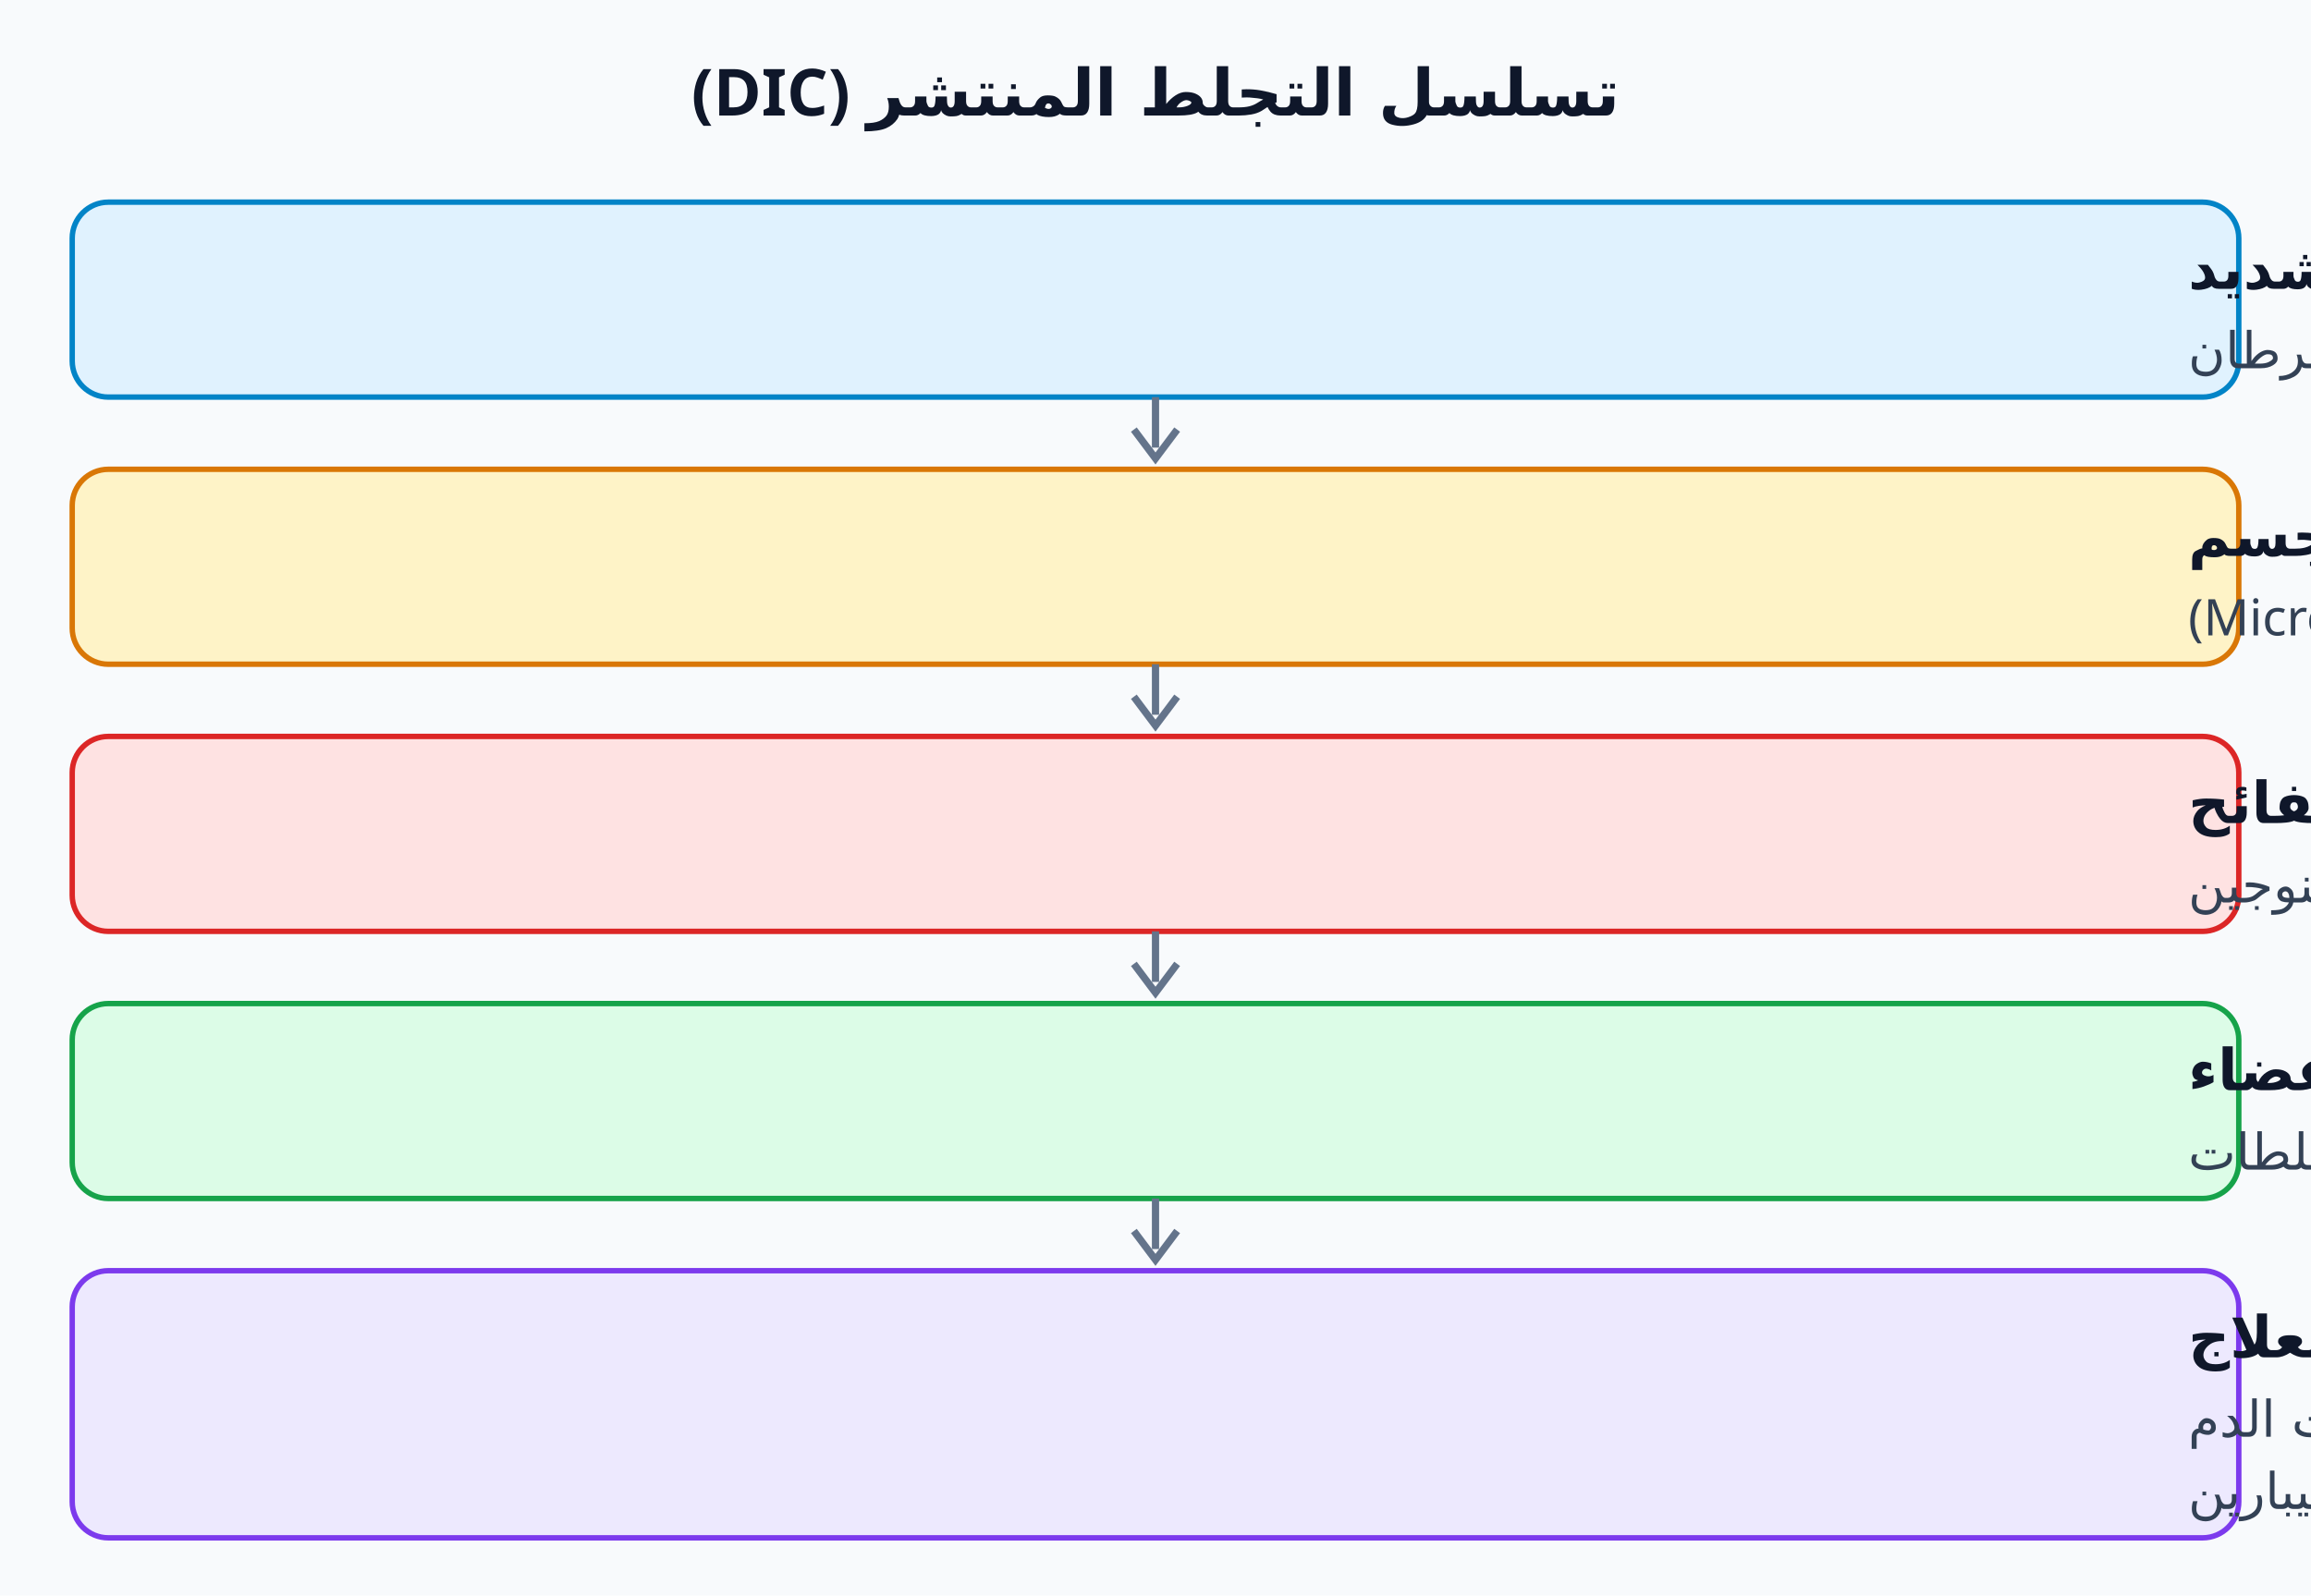
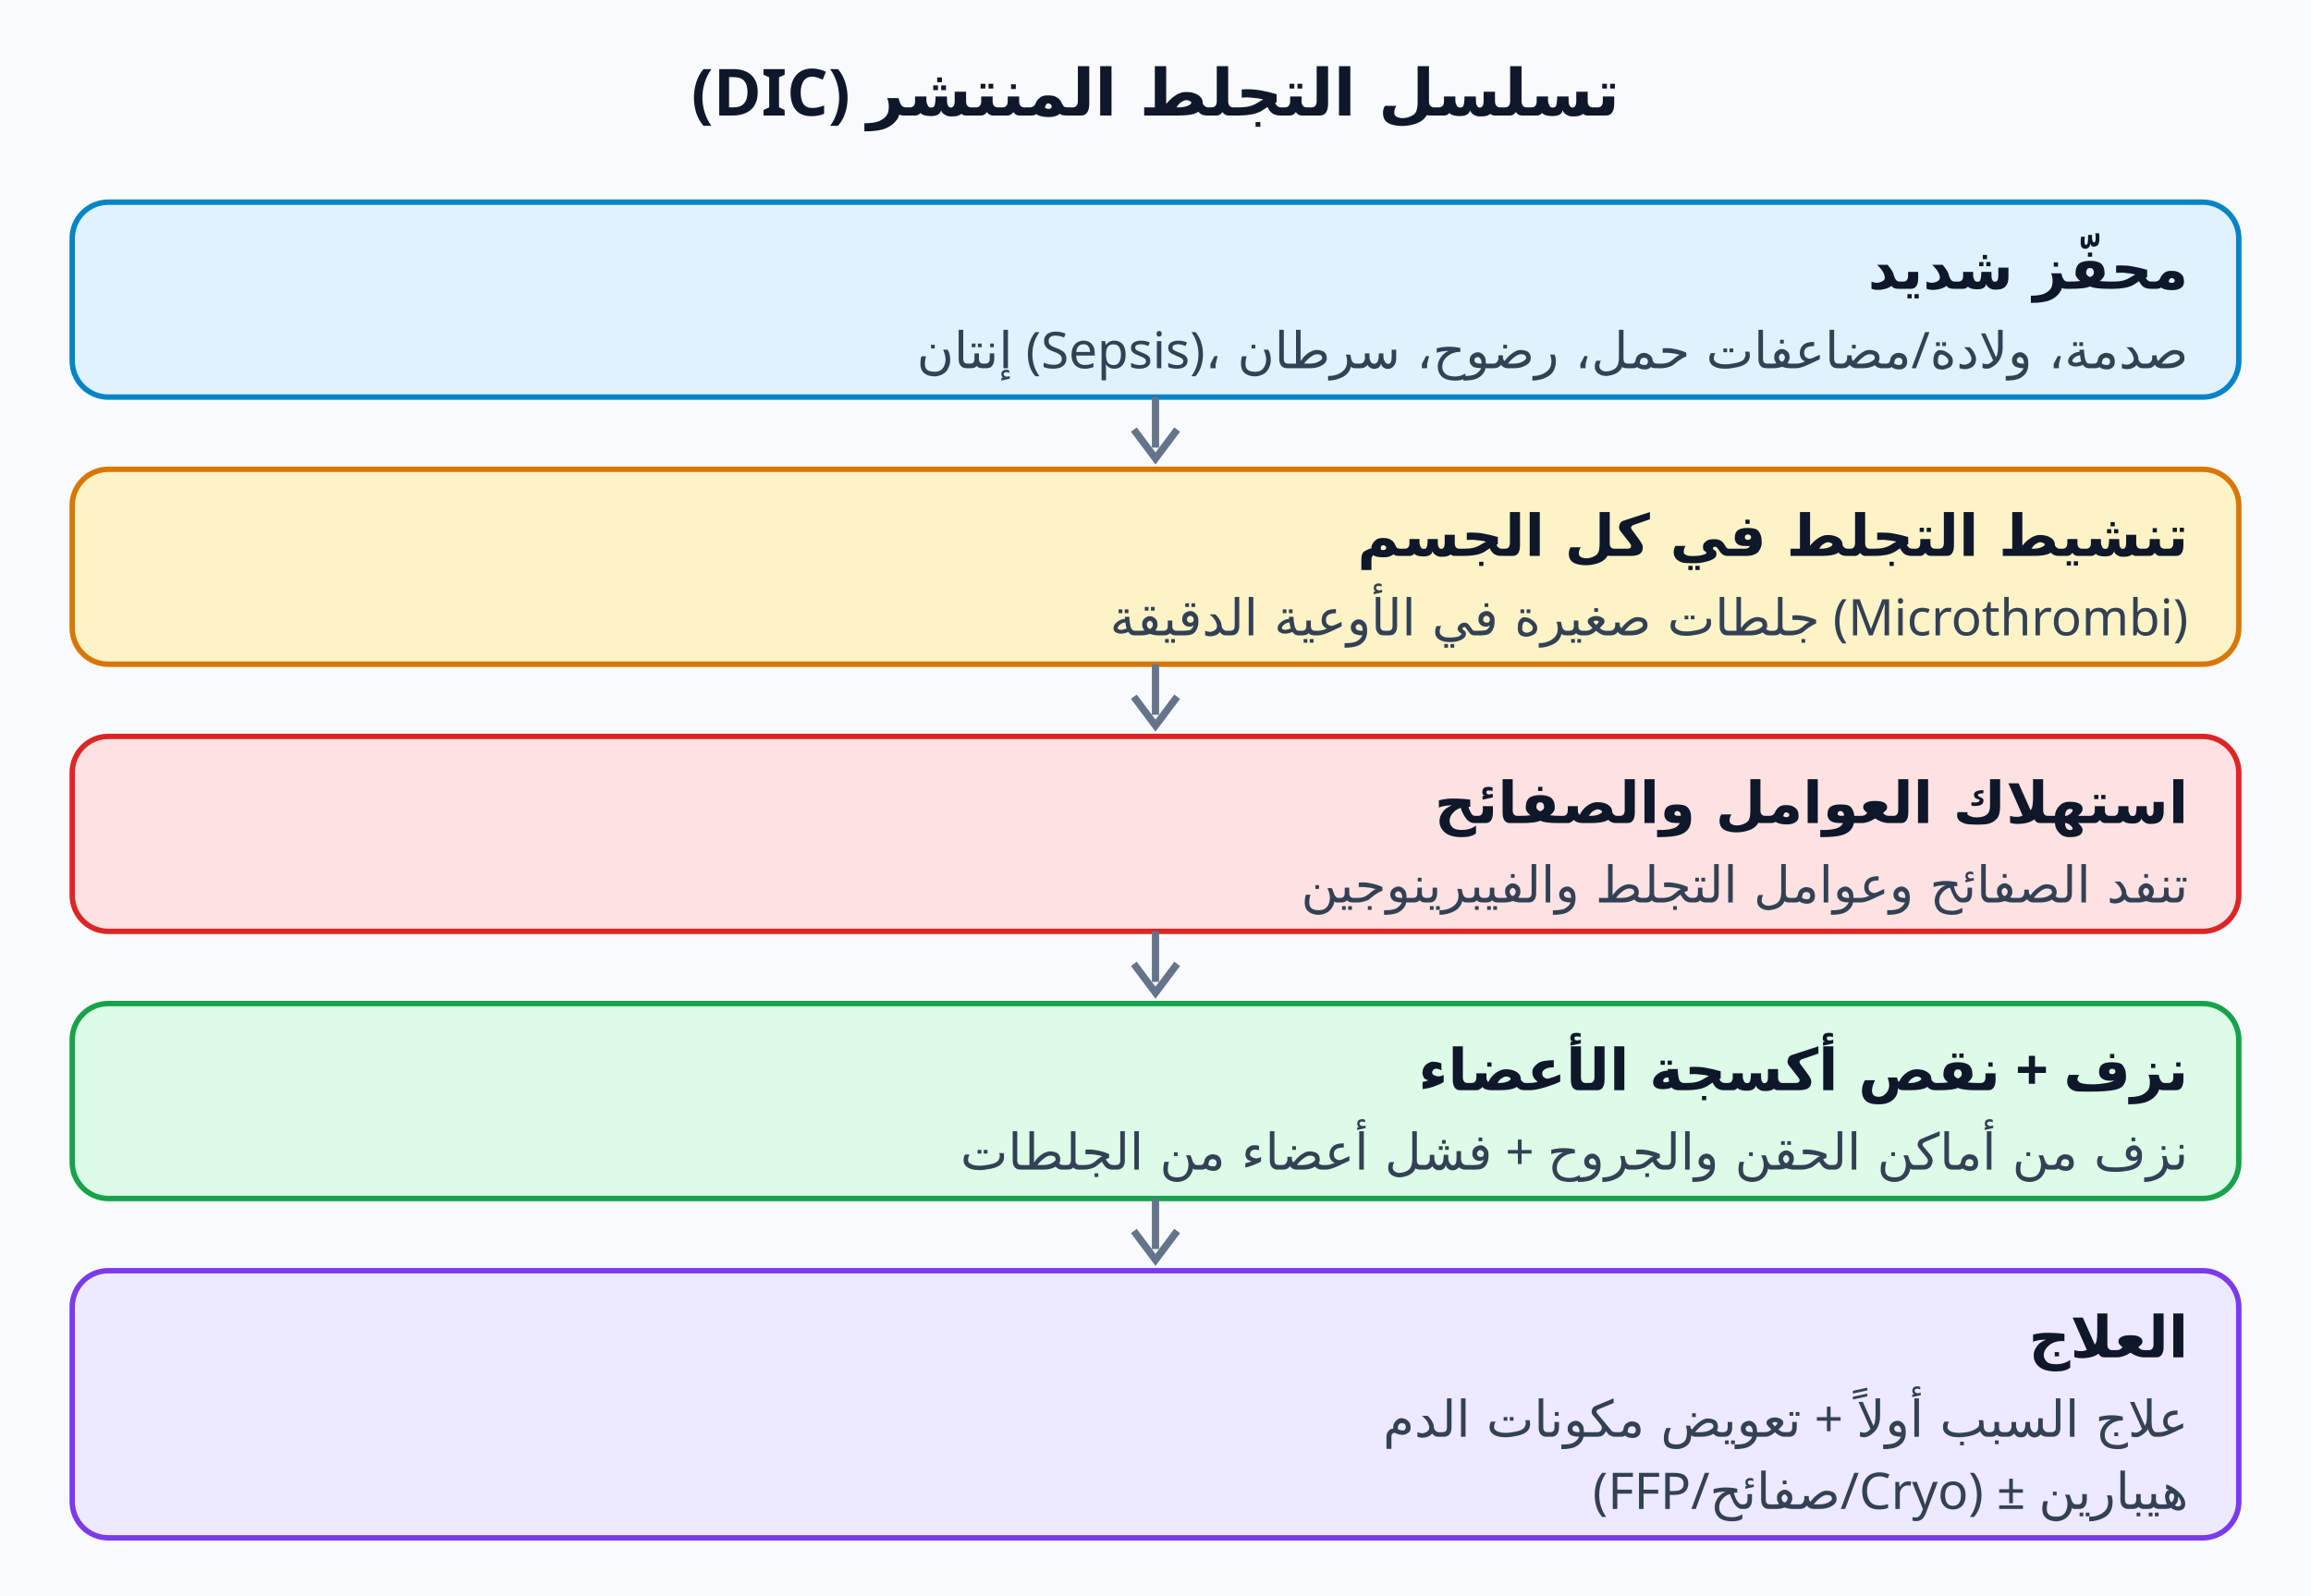
<svg xmlns="http://www.w3.org/2000/svg" viewBox="0 0 640 442" width="640" height="442" font-family="Cairo, Tahoma, sans-serif">
  <rect width="640" height="442" fill="#f8fafc" />
  <text x="320" y="32" text-anchor="middle" font-size="18" font-weight="700" fill="#0f172a" direction="rtl">تسلسل التجلط المنتشر (DIC)</text>
  <rect x="20" y="56" width="600" height="54" rx="10" fill="#e0f2fe" stroke="#0284c7" stroke-width="1.5" />
-   <text x="606" y="80" text-anchor="end" direction="rtl" font-size="16" font-weight="700" fill="#0f172a" style="unicode-bidi:plaintext" transform="translate(0,0)">محفّز شديد</text>
-   <text x="606" y="102" text-anchor="end" direction="rtl" font-size="14" fill="#334155">إنتان (Sepsis)، صدمة، ولادة/مضاعفات حمل، رضوح، سرطان</text>
+   <text x="606" y="80" text-anchor="end" font-size="16" font-weight="700" fill="#0f172a">محفّز شديد</text>
+   <text x="606" y="102" text-anchor="end" font-size="14" fill="#334155">إنتان (Sepsis)، صدمة، ولادة/مضاعفات حمل، رضوح، سرطان</text>
  <path d="M320 110 v14" stroke="#64748b" stroke-width="2" />
  <path d="M314 119 l6 8 l6 -8" fill="none" stroke="#64748b" stroke-width="2" />
  <rect x="20" y="130" width="600" height="54" rx="10" fill="#fef3c7" stroke="#d97706" stroke-width="1.5" />
-   <text x="606" y="154" text-anchor="end" direction="rtl" font-size="16" font-weight="700" fill="#0f172a" style="unicode-bidi:plaintext" transform="translate(0,0)">تنشيط التجلط في كل الجسم</text>
-   <text x="606" y="176" text-anchor="end" direction="rtl" font-size="14" fill="#334155">جلطات صغيرة في الأوعية الدقيقة (Microthrombi)</text>
+   <text x="606" y="154" text-anchor="end" font-size="16" font-weight="700" fill="#0f172a">تنشيط التجلط في كل الجسم</text>
+   <text x="606" y="176" text-anchor="end" font-size="14" fill="#334155">جلطات صغيرة في الأوعية الدقيقة (Microthrombi)</text>
  <path d="M320 184 v14" stroke="#64748b" stroke-width="2" />
  <path d="M314 193 l6 8 l6 -8" fill="none" stroke="#64748b" stroke-width="2" />
  <rect x="20" y="204" width="600" height="54" rx="10" fill="#fee2e2" stroke="#dc2626" stroke-width="1.5" />
-   <text x="606" y="228" text-anchor="end" direction="rtl" font-size="16" font-weight="700" fill="#0f172a" style="unicode-bidi:plaintext" transform="translate(0,0)">استهلاك العوامل والصفائح</text>
-   <text x="606" y="250" text-anchor="end" direction="rtl" font-size="14" fill="#334155">تنفد الصفائح وعوامل التجلط والفيبرينوجين</text>
+   <text x="606" y="228" text-anchor="end" font-size="16" font-weight="700" fill="#0f172a">استهلاك العوامل والصفائح</text>
+   <text x="606" y="250" text-anchor="end" font-size="14" fill="#334155">تنفد الصفائح وعوامل التجلط والفيبرينوجين</text>
  <path d="M320 258 v14" stroke="#64748b" stroke-width="2" />
  <path d="M314 267 l6 8 l6 -8" fill="none" stroke="#64748b" stroke-width="2" />
  <rect x="20" y="278" width="600" height="54" rx="10" fill="#dcfce7" stroke="#16a34a" stroke-width="1.5" />
-   <text x="606" y="302" text-anchor="end" direction="rtl" font-size="16" font-weight="700" fill="#0f172a" style="unicode-bidi:plaintext" transform="translate(0,0)">نزف + نقص أكسجة الأعضاء</text>
-   <text x="606" y="324" text-anchor="end" direction="rtl" font-size="14" fill="#334155">نزف من أماكن الحقن والجروح + فشل أعضاء من الجلطات</text>
+   <text x="606" y="302" text-anchor="end" font-size="16" font-weight="700" fill="#0f172a">نزف + نقص أكسجة الأعضاء</text>
+   <text x="606" y="324" text-anchor="end" font-size="14" fill="#334155">نزف من أماكن الحقن والجروح + فشل أعضاء من الجلطات</text>
  <path d="M320 332 v14" stroke="#64748b" stroke-width="2" />
  <path d="M314 341 l6 8 l6 -8" fill="none" stroke="#64748b" stroke-width="2" />
  <rect x="20" y="352" width="600" height="74" rx="10" fill="#ede9fe" stroke="#7c3aed" stroke-width="1.5" />
-   <text x="606" y="376" text-anchor="end" direction="rtl" font-size="16" font-weight="700" fill="#0f172a" style="unicode-bidi:plaintext" transform="translate(0,0)">العلاج</text>
-   <text x="606" y="398" text-anchor="end" direction="rtl" font-size="14" fill="#334155">علاج السبب أولاً + تعويض مكونات الدم</text>
-   <text x="606" y="418" text-anchor="end" direction="rtl" font-size="14" fill="#334155">(FFP/صفائح/Cryo) ± هيبارين</text>
+   <text x="606" y="376" text-anchor="end" font-size="16" font-weight="700" fill="#0f172a">العلاج</text>
+   <text x="606" y="398" text-anchor="end" font-size="14" fill="#334155">علاج السبب أولاً + تعويض مكونات الدم</text>
+   <text x="606" y="418" text-anchor="end" font-size="14" fill="#334155">(FFP/صفائح/Cryo) ± هيبارين</text>
</svg>
